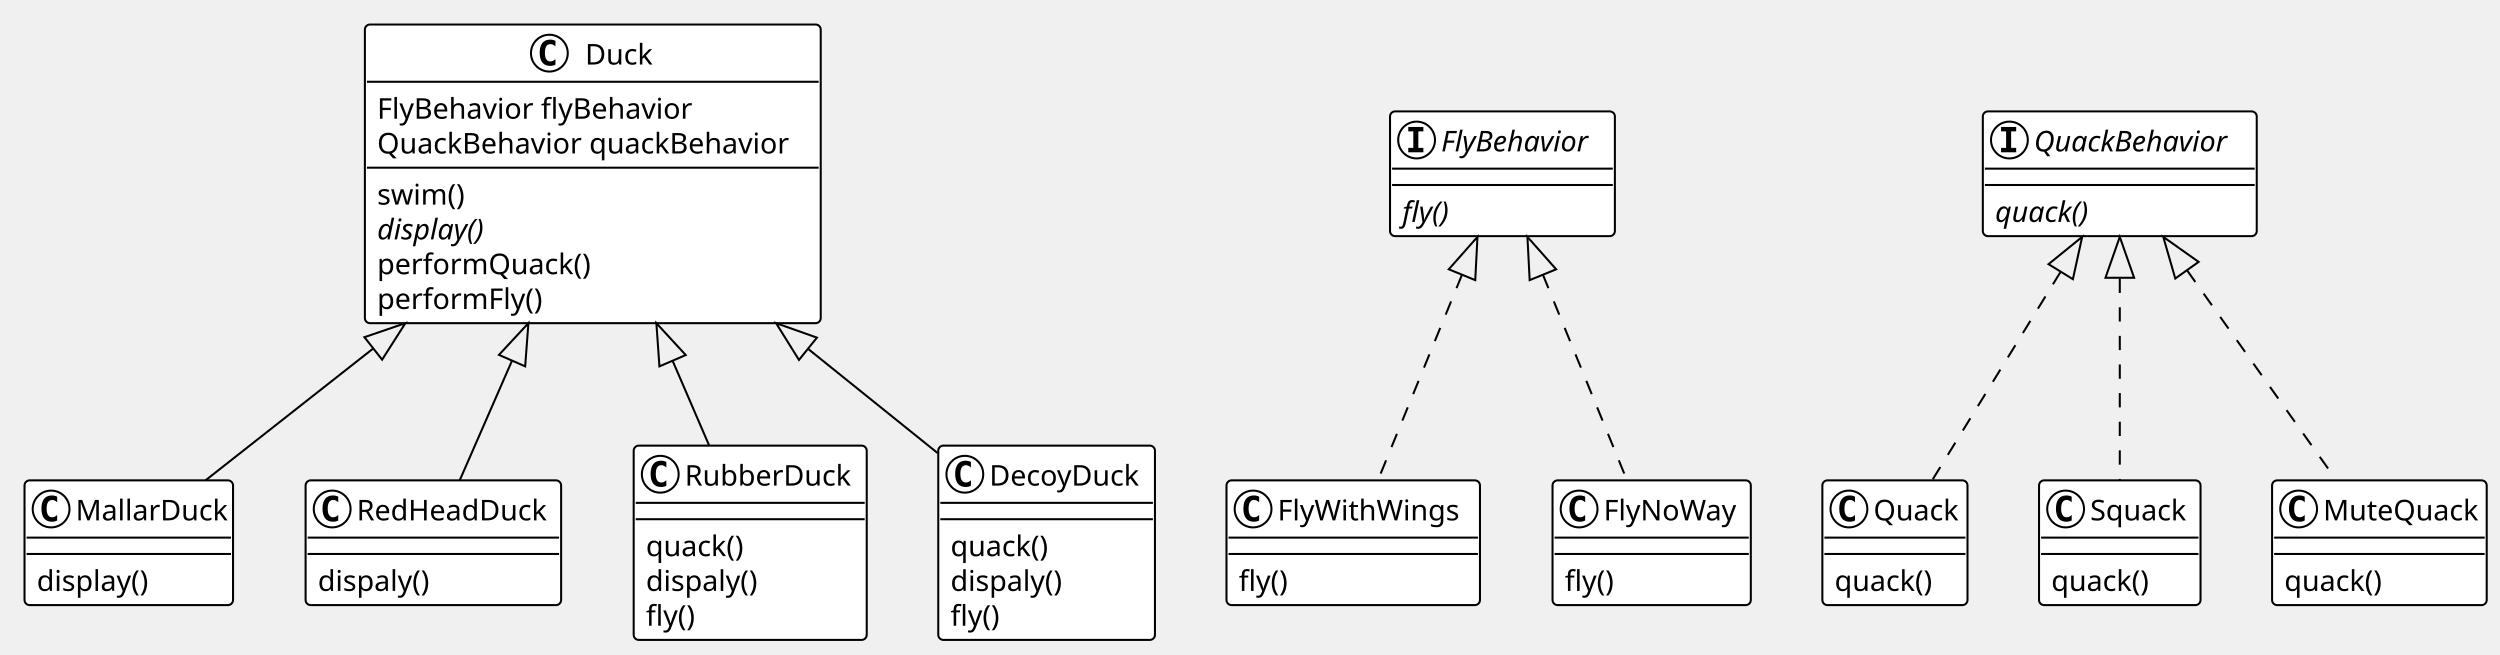
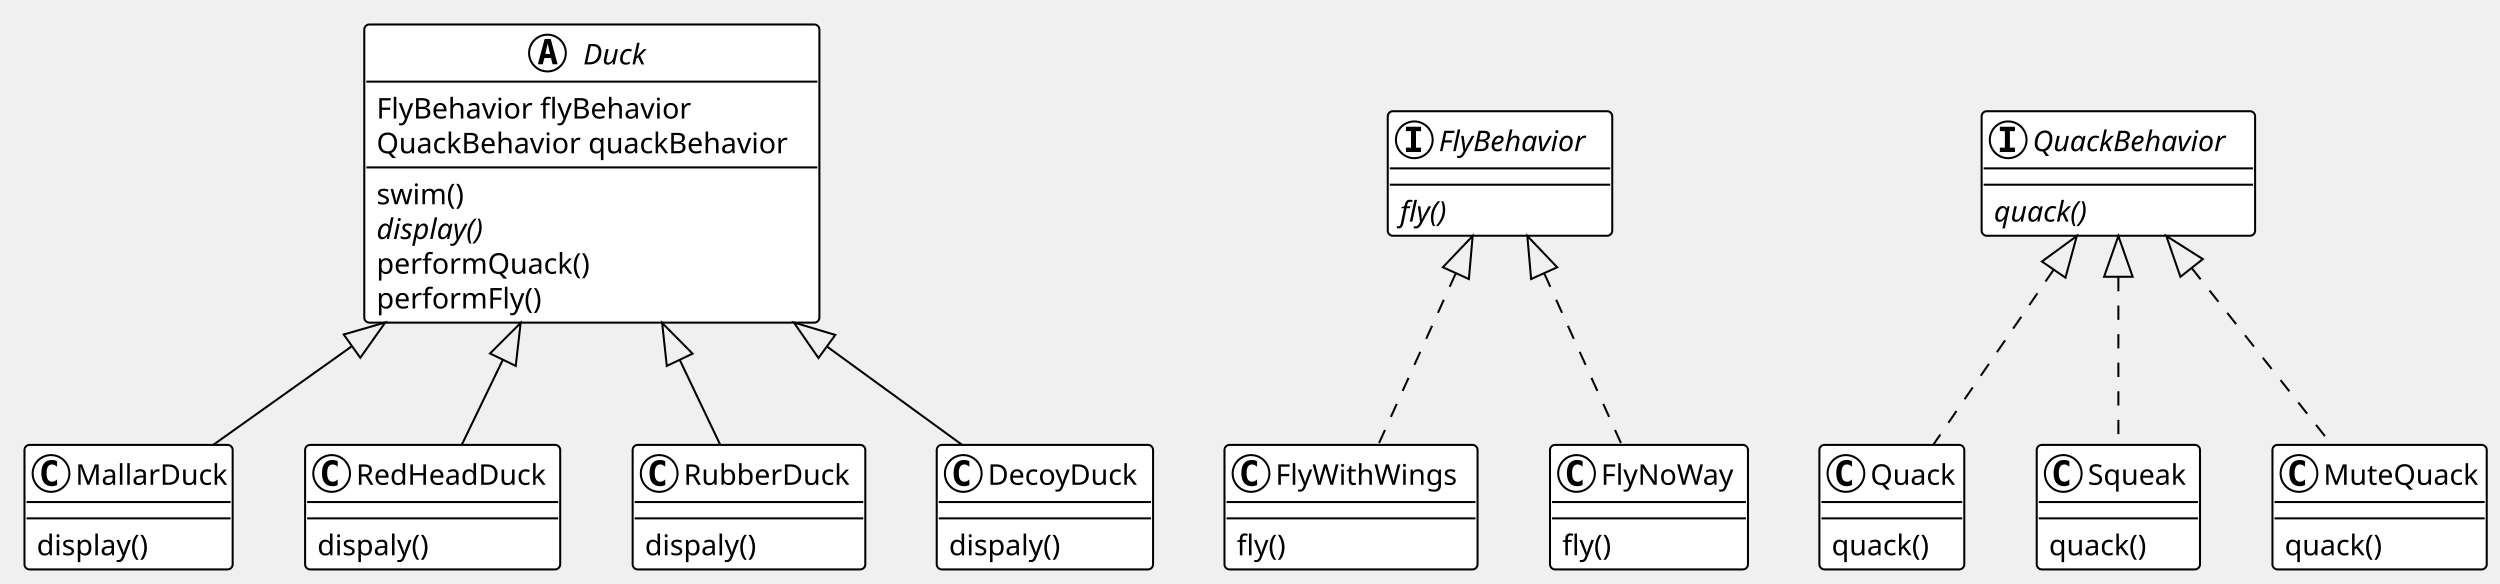
- <svg xmlns="http://www.w3.org/2000/svg" contentStyleType="text/css" height="320px" preserveAspectRatio="none" style="width:1223px;height:320px;background:#FFFFFF;" version="1.1" viewBox="0 0 1223 320" width="1223px" zoomAndPan="magnify">
+ <svg xmlns="http://www.w3.org/2000/svg" contentStyleType="text/css" height="286px" preserveAspectRatio="none" style="width:1225px;height:286px;background:#FFFFFF;" version="1.1" viewBox="0 0 1225 286" width="1225px" zoomAndPan="magnify">
  <defs />
  <g>
    <g id="elem_Duck">
      <rect codeLine="14" fill="#FFFFFF" height="146.088" id="Duck" rx="2.5" ry="2.5" style="stroke:#000000;stroke-width:1.0;" width="223" x="178.5" y="12" />
-       <ellipse cx="268.75" cy="26" fill="#FFFFFF" rx="9" ry="9" style="stroke:#000000;stroke-width:1.0;" />
-       <path d="M271.719,31.641 Q271.141,31.938 270.5,32.078 Q269.859,32.234 269.156,32.234 Q266.656,32.234 265.328,30.594 Q264.016,28.938 264.016,25.812 Q264.016,22.688 265.328,21.031 Q266.656,19.375 269.156,19.375 Q269.859,19.375 270.5,19.531 Q271.156,19.688 271.719,19.984 L271.719,22.703 Q271.094,22.125 270.5,21.859 Q269.906,21.578 269.281,21.578 Q267.938,21.578 267.25,22.656 Q266.562,23.719 266.562,25.812 Q266.562,27.906 267.25,28.984 Q267.938,30.047 269.281,30.047 Q269.906,30.047 270.5,29.781 Q271.094,29.5 271.719,28.922 L271.719,31.641 Z " fill="#000000" />
-       <text fill="#000000" font-family="Verdana" font-size="14" lengthAdjust="spacing" textLength="35" x="286.25" y="31.568">Duck</text>
+       <ellipse cx="268.25" cy="26" fill="#FFFFFF" rx="9" ry="9" style="stroke:#000000;stroke-width:1.0;" />
+       <path d="M268.359,21.344 L267.203,26.422 L269.531,26.422 L268.359,21.344 Z M266.875,19.109 L269.859,19.109 L273.219,31.5 L270.766,31.5 L270,28.438 L266.719,28.438 L265.969,31.5 L263.531,31.5 L266.875,19.109 Z " fill="#000000" />
+       <text fill="#000000" font-family="Verdana" font-size="14" font-style="italic" lengthAdjust="spacing" textLength="36" x="285.75" y="31.568">Duck</text>
      <line style="stroke:#000000;stroke-width:1.0;" x1="179.5" x2="400.5" y1="40" y2="40" />
      <text fill="#000000" font-family="Verdana" font-size="14" lengthAdjust="spacing" textLength="162" x="184.5" y="58.075">FlyBehavior flyBehavior</text>
      <text fill="#000000" font-family="Verdana" font-size="14" lengthAdjust="spacing" textLength="211" x="184.5" y="75.09">QuackBehavior quackBehavior</text>
      <line style="stroke:#000000;stroke-width:1.0;" x1="179.5" x2="400.5" y1="82.029" y2="82.029" />
      <text fill="#000000" font-family="Verdana" font-size="14" lengthAdjust="spacing" textLength="47" x="184.5" y="100.105">swim()</text>
      <text fill="#000000" font-family="Verdana" font-size="14" font-style="italic" lengthAdjust="spacing" textLength="61" x="184.5" y="117.119">display()</text>
      <text fill="#000000" font-family="Verdana" font-size="14" lengthAdjust="spacing" textLength="111" x="184.5" y="134.134">performQuack()</text>
      <text fill="#000000" font-family="Verdana" font-size="14" lengthAdjust="spacing" textLength="87" x="184.5" y="151.148">performFly()</text>
    </g>
    <g id="elem_MallarDuck">
-       <rect codeLine="24" fill="#FFFFFF" height="61.015" id="MallarDuck" rx="2.5" ry="2.5" style="stroke:#000000;stroke-width:1.0;" width="102" x="12" y="235" />
-       <ellipse cx="25" cy="249" fill="#FFFFFF" rx="9" ry="9" style="stroke:#000000;stroke-width:1.0;" />
-       <path d="M27.969,254.641 Q27.391,254.938 26.75,255.078 Q26.109,255.234 25.406,255.234 Q22.906,255.234 21.578,253.594 Q20.266,251.938 20.266,248.812 Q20.266,245.688 21.578,244.031 Q22.906,242.375 25.406,242.375 Q26.109,242.375 26.75,242.531 Q27.406,242.688 27.969,242.984 L27.969,245.703 Q27.344,245.125 26.75,244.859 Q26.156,244.578 25.531,244.578 Q24.188,244.578 23.5,245.656 Q22.812,246.719 22.812,248.812 Q22.812,250.906 23.5,251.984 Q24.188,253.047 25.531,253.047 Q26.156,253.047 26.75,252.781 Q27.344,252.5 27.969,251.922 L27.969,254.641 Z " fill="#000000" />
-       <text fill="#000000" font-family="Verdana" font-size="14" lengthAdjust="spacing" textLength="74" x="37" y="254.568">MallarDuck</text>
-       <line style="stroke:#000000;stroke-width:1.0;" x1="13" x2="113" y1="263" y2="263" />
-       <line style="stroke:#000000;stroke-width:1.0;" x1="13" x2="113" y1="271" y2="271" />
-       <text fill="#000000" font-family="Verdana" font-size="14" lengthAdjust="spacing" textLength="60" x="18" y="289.075">display()</text>
+       <rect codeLine="24" fill="#FFFFFF" height="61.015" id="MallarDuck" rx="2.5" ry="2.5" style="stroke:#000000;stroke-width:1.0;" width="102" x="12" y="218" />
+       <ellipse cx="25" cy="232" fill="#FFFFFF" rx="9" ry="9" style="stroke:#000000;stroke-width:1.0;" />
+       <path d="M27.969,237.641 Q27.391,237.938 26.75,238.078 Q26.109,238.234 25.406,238.234 Q22.906,238.234 21.578,236.594 Q20.266,234.938 20.266,231.812 Q20.266,228.688 21.578,227.031 Q22.906,225.375 25.406,225.375 Q26.109,225.375 26.75,225.531 Q27.406,225.688 27.969,225.984 L27.969,228.703 Q27.344,228.125 26.75,227.859 Q26.156,227.578 25.531,227.578 Q24.188,227.578 23.5,228.656 Q22.812,229.719 22.812,231.812 Q22.812,233.906 23.5,234.984 Q24.188,236.047 25.531,236.047 Q26.156,236.047 26.75,235.781 Q27.344,235.5 27.969,234.922 L27.969,237.641 Z " fill="#000000" />
+       <text fill="#000000" font-family="Verdana" font-size="14" lengthAdjust="spacing" textLength="74" x="37" y="237.568">MallarDuck</text>
+       <line style="stroke:#000000;stroke-width:1.0;" x1="13" x2="113" y1="246" y2="246" />
+       <line style="stroke:#000000;stroke-width:1.0;" x1="13" x2="113" y1="254" y2="254" />
+       <text fill="#000000" font-family="Verdana" font-size="14" lengthAdjust="spacing" textLength="60" x="18" y="272.075">display()</text>
    </g>
    <g id="elem_RedHeadDuck">
-       <rect codeLine="28" fill="#FFFFFF" height="61.015" id="RedHeadDuck" rx="2.5" ry="2.5" style="stroke:#000000;stroke-width:1.0;" width="125" x="149.5" y="235" />
-       <ellipse cx="162.5" cy="249" fill="#FFFFFF" rx="9" ry="9" style="stroke:#000000;stroke-width:1.0;" />
-       <path d="M165.469,254.641 Q164.891,254.938 164.25,255.078 Q163.609,255.234 162.906,255.234 Q160.406,255.234 159.078,253.594 Q157.766,251.938 157.766,248.812 Q157.766,245.688 159.078,244.031 Q160.406,242.375 162.906,242.375 Q163.609,242.375 164.25,242.531 Q164.906,242.688 165.469,242.984 L165.469,245.703 Q164.844,245.125 164.25,244.859 Q163.656,244.578 163.031,244.578 Q161.688,244.578 161,245.656 Q160.312,246.719 160.312,248.812 Q160.312,250.906 161,251.984 Q161.688,253.047 163.031,253.047 Q163.656,253.047 164.25,252.781 Q164.844,252.5 165.469,251.922 L165.469,254.641 Z " fill="#000000" />
-       <text fill="#000000" font-family="Verdana" font-size="14" lengthAdjust="spacing" textLength="97" x="174.5" y="254.568">RedHeadDuck</text>
-       <line style="stroke:#000000;stroke-width:1.0;" x1="150.5" x2="273.5" y1="263" y2="263" />
-       <line style="stroke:#000000;stroke-width:1.0;" x1="150.5" x2="273.5" y1="271" y2="271" />
-       <text fill="#000000" font-family="Verdana" font-size="14" lengthAdjust="spacing" textLength="60" x="155.5" y="289.075">dispaly()</text>
+       <rect codeLine="28" fill="#FFFFFF" height="61.015" id="RedHeadDuck" rx="2.5" ry="2.5" style="stroke:#000000;stroke-width:1.0;" width="125" x="149.5" y="218" />
+       <ellipse cx="162.5" cy="232" fill="#FFFFFF" rx="9" ry="9" style="stroke:#000000;stroke-width:1.0;" />
+       <path d="M165.469,237.641 Q164.891,237.938 164.25,238.078 Q163.609,238.234 162.906,238.234 Q160.406,238.234 159.078,236.594 Q157.766,234.938 157.766,231.812 Q157.766,228.688 159.078,227.031 Q160.406,225.375 162.906,225.375 Q163.609,225.375 164.25,225.531 Q164.906,225.688 165.469,225.984 L165.469,228.703 Q164.844,228.125 164.25,227.859 Q163.656,227.578 163.031,227.578 Q161.688,227.578 161,228.656 Q160.312,229.719 160.312,231.812 Q160.312,233.906 161,234.984 Q161.688,236.047 163.031,236.047 Q163.656,236.047 164.25,235.781 Q164.844,235.5 165.469,234.922 L165.469,237.641 Z " fill="#000000" />
+       <text fill="#000000" font-family="Verdana" font-size="14" lengthAdjust="spacing" textLength="97" x="174.5" y="237.568">RedHeadDuck</text>
+       <line style="stroke:#000000;stroke-width:1.0;" x1="150.5" x2="273.5" y1="246" y2="246" />
+       <line style="stroke:#000000;stroke-width:1.0;" x1="150.5" x2="273.5" y1="254" y2="254" />
+       <text fill="#000000" font-family="Verdana" font-size="14" lengthAdjust="spacing" textLength="60" x="155.5" y="272.075">dispaly()</text>
    </g>
    <g id="elem_RubberDuck">
-       <rect codeLine="32" fill="#FFFFFF" height="95.044" id="RubberDuck" rx="2.5" ry="2.5" style="stroke:#000000;stroke-width:1.0;" width="114" x="310" y="218" />
+       <rect codeLine="32" fill="#FFFFFF" height="61.015" id="RubberDuck" rx="2.5" ry="2.5" style="stroke:#000000;stroke-width:1.0;" width="114" x="310" y="218" />
      <ellipse cx="323" cy="232" fill="#FFFFFF" rx="9" ry="9" style="stroke:#000000;stroke-width:1.0;" />
      <path d="M325.969,237.641 Q325.391,237.938 324.75,238.078 Q324.109,238.234 323.406,238.234 Q320.906,238.234 319.578,236.594 Q318.266,234.938 318.266,231.812 Q318.266,228.688 319.578,227.031 Q320.906,225.375 323.406,225.375 Q324.109,225.375 324.75,225.531 Q325.406,225.688 325.969,225.984 L325.969,228.703 Q325.344,228.125 324.75,227.859 Q324.156,227.578 323.531,227.578 Q322.188,227.578 321.5,228.656 Q320.812,229.719 320.812,231.812 Q320.812,233.906 321.5,234.984 Q322.188,236.047 323.531,236.047 Q324.156,236.047 324.75,235.781 Q325.344,235.5 325.969,234.922 L325.969,237.641 Z " fill="#000000" />
      <text fill="#000000" font-family="Verdana" font-size="14" lengthAdjust="spacing" textLength="86" x="335" y="237.568">RubberDuck</text>
      <line style="stroke:#000000;stroke-width:1.0;" x1="311" x2="423" y1="246" y2="246" />
      <line style="stroke:#000000;stroke-width:1.0;" x1="311" x2="423" y1="254" y2="254" />
-       <text fill="#000000" font-family="Verdana" font-size="14" lengthAdjust="spacing" textLength="53" x="316" y="272.075">quack()</text>
-       <text fill="#000000" font-family="Verdana" font-size="14" lengthAdjust="spacing" textLength="60" x="316" y="289.09">dispaly()</text>
-       <text fill="#000000" font-family="Verdana" font-size="14" lengthAdjust="spacing" textLength="28" x="316" y="306.104">fly()</text>
+       <text fill="#000000" font-family="Verdana" font-size="14" lengthAdjust="spacing" textLength="60" x="316" y="272.075">dispaly()</text>
    </g>
    <g id="elem_DecoyDuck">
-       <rect codeLine="38" fill="#FFFFFF" height="95.044" id="DecoyDuck" rx="2.5" ry="2.5" style="stroke:#000000;stroke-width:1.0;" width="106" x="459" y="218" />
+       <rect codeLine="36" fill="#FFFFFF" height="61.015" id="DecoyDuck" rx="2.5" ry="2.5" style="stroke:#000000;stroke-width:1.0;" width="106" x="459" y="218" />
      <ellipse cx="472" cy="232" fill="#FFFFFF" rx="9" ry="9" style="stroke:#000000;stroke-width:1.0;" />
      <path d="M474.969,237.641 Q474.391,237.938 473.75,238.078 Q473.109,238.234 472.406,238.234 Q469.906,238.234 468.578,236.594 Q467.266,234.938 467.266,231.812 Q467.266,228.688 468.578,227.031 Q469.906,225.375 472.406,225.375 Q473.109,225.375 473.75,225.531 Q474.406,225.688 474.969,225.984 L474.969,228.703 Q474.344,228.125 473.75,227.859 Q473.156,227.578 472.531,227.578 Q471.188,227.578 470.5,228.656 Q469.812,229.719 469.812,231.812 Q469.812,233.906 470.5,234.984 Q471.188,236.047 472.531,236.047 Q473.156,236.047 473.75,235.781 Q474.344,235.5 474.969,234.922 L474.969,237.641 Z " fill="#000000" />
      <text fill="#000000" font-family="Verdana" font-size="14" lengthAdjust="spacing" textLength="78" x="484" y="237.568">DecoyDuck</text>
      <line style="stroke:#000000;stroke-width:1.0;" x1="460" x2="564" y1="246" y2="246" />
      <line style="stroke:#000000;stroke-width:1.0;" x1="460" x2="564" y1="254" y2="254" />
-       <text fill="#000000" font-family="Verdana" font-size="14" lengthAdjust="spacing" textLength="53" x="465" y="272.075">quack()</text>
-       <text fill="#000000" font-family="Verdana" font-size="14" lengthAdjust="spacing" textLength="60" x="465" y="289.09">dispaly()</text>
-       <text fill="#000000" font-family="Verdana" font-size="14" lengthAdjust="spacing" textLength="28" x="465" y="306.104">fly()</text>
+       <text fill="#000000" font-family="Verdana" font-size="14" lengthAdjust="spacing" textLength="60" x="465" y="272.075">dispaly()</text>
    </g>
    <g id="elem_FlyBehavior">
-       <rect codeLine="44" fill="#FFFFFF" height="61.015" id="FlyBehavior" rx="2.5" ry="2.5" style="stroke:#000000;stroke-width:1.0;" width="110" x="680" y="54.5" />
+       <rect codeLine="40" fill="#FFFFFF" height="61.015" id="FlyBehavior" rx="2.5" ry="2.5" style="stroke:#000000;stroke-width:1.0;" width="110" x="680" y="54.5" />
      <ellipse cx="693" cy="68.5" fill="#FFFFFF" rx="9" ry="9" style="stroke:#000000;stroke-width:1.0;" />
      <path d="M688.922,64.266 L688.922,62.109 L696.312,62.109 L696.312,64.266 L693.844,64.266 L693.844,72.344 L696.312,72.344 L696.312,74.5 L688.922,74.5 L688.922,72.344 L691.391,72.344 L691.391,64.266 L688.922,64.266 Z " fill="#000000" />
      <text fill="#000000" font-family="Verdana" font-size="14" font-style="italic" lengthAdjust="spacing" textLength="82" x="705" y="74.068">FlyBehavior</text>
      <line style="stroke:#000000;stroke-width:1.0;" x1="681" x2="789" y1="82.5" y2="82.5" />
      <line style="stroke:#000000;stroke-width:1.0;" x1="681" x2="789" y1="90.5" y2="90.5" />
      <text fill="#000000" font-family="Verdana" font-size="14" font-style="italic" lengthAdjust="spacing" textLength="29" x="686" y="108.575">fly()</text>
    </g>
    <g id="elem_FlyWithWings">
-       <rect codeLine="48" fill="#FFFFFF" height="61.015" id="FlyWithWings" rx="2.5" ry="2.5" style="stroke:#000000;stroke-width:1.0;" width="124" x="600" y="235" />
-       <ellipse cx="613" cy="249" fill="#FFFFFF" rx="9" ry="9" style="stroke:#000000;stroke-width:1.0;" />
-       <path d="M615.969,254.641 Q615.391,254.938 614.75,255.078 Q614.109,255.234 613.406,255.234 Q610.906,255.234 609.578,253.594 Q608.266,251.938 608.266,248.812 Q608.266,245.688 609.578,244.031 Q610.906,242.375 613.406,242.375 Q614.109,242.375 614.75,242.531 Q615.406,242.688 615.969,242.984 L615.969,245.703 Q615.344,245.125 614.75,244.859 Q614.156,244.578 613.531,244.578 Q612.188,244.578 611.5,245.656 Q610.812,246.719 610.812,248.812 Q610.812,250.906 611.5,251.984 Q612.188,253.047 613.531,253.047 Q614.156,253.047 614.75,252.781 Q615.344,252.5 615.969,251.922 L615.969,254.641 Z " fill="#000000" />
-       <text fill="#000000" font-family="Verdana" font-size="14" lengthAdjust="spacing" textLength="96" x="625" y="254.568">FlyWithWings</text>
-       <line style="stroke:#000000;stroke-width:1.0;" x1="601" x2="723" y1="263" y2="263" />
-       <line style="stroke:#000000;stroke-width:1.0;" x1="601" x2="723" y1="271" y2="271" />
-       <text fill="#000000" font-family="Verdana" font-size="14" lengthAdjust="spacing" textLength="28" x="606" y="289.075">fly()</text>
+       <rect codeLine="44" fill="#FFFFFF" height="61.015" id="FlyWithWings" rx="2.5" ry="2.5" style="stroke:#000000;stroke-width:1.0;" width="124" x="600" y="218" />
+       <ellipse cx="613" cy="232" fill="#FFFFFF" rx="9" ry="9" style="stroke:#000000;stroke-width:1.0;" />
+       <path d="M615.969,237.641 Q615.391,237.938 614.75,238.078 Q614.109,238.234 613.406,238.234 Q610.906,238.234 609.578,236.594 Q608.266,234.938 608.266,231.812 Q608.266,228.688 609.578,227.031 Q610.906,225.375 613.406,225.375 Q614.109,225.375 614.75,225.531 Q615.406,225.688 615.969,225.984 L615.969,228.703 Q615.344,228.125 614.75,227.859 Q614.156,227.578 613.531,227.578 Q612.188,227.578 611.5,228.656 Q610.812,229.719 610.812,231.812 Q610.812,233.906 611.5,234.984 Q612.188,236.047 613.531,236.047 Q614.156,236.047 614.75,235.781 Q615.344,235.5 615.969,234.922 L615.969,237.641 Z " fill="#000000" />
+       <text fill="#000000" font-family="Verdana" font-size="14" lengthAdjust="spacing" textLength="96" x="625" y="237.568">FlyWithWings</text>
+       <line style="stroke:#000000;stroke-width:1.0;" x1="601" x2="723" y1="246" y2="246" />
+       <line style="stroke:#000000;stroke-width:1.0;" x1="601" x2="723" y1="254" y2="254" />
+       <text fill="#000000" font-family="Verdana" font-size="14" lengthAdjust="spacing" textLength="28" x="606" y="272.075">fly()</text>
    </g>
    <g id="elem_FlyNoWay">
-       <rect codeLine="52" fill="#FFFFFF" height="61.015" id="FlyNoWay" rx="2.5" ry="2.5" style="stroke:#000000;stroke-width:1.0;" width="97" x="759.5" y="235" />
-       <ellipse cx="772.5" cy="249" fill="#FFFFFF" rx="9" ry="9" style="stroke:#000000;stroke-width:1.0;" />
-       <path d="M775.469,254.641 Q774.891,254.938 774.25,255.078 Q773.609,255.234 772.906,255.234 Q770.406,255.234 769.078,253.594 Q767.766,251.938 767.766,248.812 Q767.766,245.688 769.078,244.031 Q770.406,242.375 772.906,242.375 Q773.609,242.375 774.25,242.531 Q774.906,242.688 775.469,242.984 L775.469,245.703 Q774.844,245.125 774.25,244.859 Q773.656,244.578 773.031,244.578 Q771.688,244.578 771,245.656 Q770.312,246.719 770.312,248.812 Q770.312,250.906 771,251.984 Q771.688,253.047 773.031,253.047 Q773.656,253.047 774.25,252.781 Q774.844,252.5 775.469,251.922 L775.469,254.641 Z " fill="#000000" />
-       <text fill="#000000" font-family="Verdana" font-size="14" lengthAdjust="spacing" textLength="69" x="784.5" y="254.568">FlyNoWay</text>
-       <line style="stroke:#000000;stroke-width:1.0;" x1="760.5" x2="855.5" y1="263" y2="263" />
-       <line style="stroke:#000000;stroke-width:1.0;" x1="760.5" x2="855.5" y1="271" y2="271" />
-       <text fill="#000000" font-family="Verdana" font-size="14" lengthAdjust="spacing" textLength="28" x="765.5" y="289.075">fly()</text>
+       <rect codeLine="48" fill="#FFFFFF" height="61.015" id="FlyNoWay" rx="2.5" ry="2.5" style="stroke:#000000;stroke-width:1.0;" width="97" x="759.5" y="218" />
+       <ellipse cx="772.5" cy="232" fill="#FFFFFF" rx="9" ry="9" style="stroke:#000000;stroke-width:1.0;" />
+       <path d="M775.469,237.641 Q774.891,237.938 774.25,238.078 Q773.609,238.234 772.906,238.234 Q770.406,238.234 769.078,236.594 Q767.766,234.938 767.766,231.812 Q767.766,228.688 769.078,227.031 Q770.406,225.375 772.906,225.375 Q773.609,225.375 774.25,225.531 Q774.906,225.688 775.469,225.984 L775.469,228.703 Q774.844,228.125 774.25,227.859 Q773.656,227.578 773.031,227.578 Q771.688,227.578 771,228.656 Q770.312,229.719 770.312,231.812 Q770.312,233.906 771,234.984 Q771.688,236.047 773.031,236.047 Q773.656,236.047 774.25,235.781 Q774.844,235.5 775.469,234.922 L775.469,237.641 Z " fill="#000000" />
+       <text fill="#000000" font-family="Verdana" font-size="14" lengthAdjust="spacing" textLength="69" x="784.5" y="237.568">FlyNoWay</text>
+       <line style="stroke:#000000;stroke-width:1.0;" x1="760.5" x2="855.5" y1="246" y2="246" />
+       <line style="stroke:#000000;stroke-width:1.0;" x1="760.5" x2="855.5" y1="254" y2="254" />
+       <text fill="#000000" font-family="Verdana" font-size="14" lengthAdjust="spacing" textLength="28" x="765.5" y="272.075">fly()</text>
    </g>
    <g id="elem_QuackBehavior">
-       <rect codeLine="56" fill="#FFFFFF" height="61.015" id="QuackBehavior" rx="2.5" ry="2.5" style="stroke:#000000;stroke-width:1.0;" width="134" x="970" y="54.5" />
-       <ellipse cx="983" cy="68.5" fill="#FFFFFF" rx="9" ry="9" style="stroke:#000000;stroke-width:1.0;" />
-       <path d="M978.922,64.266 L978.922,62.109 L986.312,62.109 L986.312,64.266 L983.844,64.266 L983.844,72.344 L986.312,72.344 L986.312,74.5 L978.922,74.5 L978.922,72.344 L981.391,72.344 L981.391,64.266 L978.922,64.266 Z " fill="#000000" />
-       <text fill="#000000" font-family="Verdana" font-size="14" font-style="italic" lengthAdjust="spacing" textLength="106" x="995" y="74.068">QuackBehavior</text>
-       <line style="stroke:#000000;stroke-width:1.0;" x1="971" x2="1103" y1="82.5" y2="82.5" />
-       <line style="stroke:#000000;stroke-width:1.0;" x1="971" x2="1103" y1="90.5" y2="90.5" />
-       <text fill="#000000" font-family="Verdana" font-size="14" font-style="italic" lengthAdjust="spacing" textLength="54" x="976" y="108.575">quack()</text>
+       <rect codeLine="52" fill="#FFFFFF" height="61.015" id="QuackBehavior" rx="2.5" ry="2.5" style="stroke:#000000;stroke-width:1.0;" width="134" x="971" y="54.5" />
+       <ellipse cx="984" cy="68.5" fill="#FFFFFF" rx="9" ry="9" style="stroke:#000000;stroke-width:1.0;" />
+       <path d="M979.922,64.266 L979.922,62.109 L987.312,62.109 L987.312,64.266 L984.844,64.266 L984.844,72.344 L987.312,72.344 L987.312,74.5 L979.922,74.5 L979.922,72.344 L982.391,72.344 L982.391,64.266 L979.922,64.266 Z " fill="#000000" />
+       <text fill="#000000" font-family="Verdana" font-size="14" font-style="italic" lengthAdjust="spacing" textLength="106" x="996" y="74.068">QuackBehavior</text>
+       <line style="stroke:#000000;stroke-width:1.0;" x1="972" x2="1104" y1="82.5" y2="82.5" />
+       <line style="stroke:#000000;stroke-width:1.0;" x1="972" x2="1104" y1="90.5" y2="90.5" />
+       <text fill="#000000" font-family="Verdana" font-size="14" font-style="italic" lengthAdjust="spacing" textLength="54" x="977" y="108.575">quack()</text>
    </g>
    <g id="elem_Quack">
-       <rect codeLine="60" fill="#FFFFFF" height="61.015" id="Quack" rx="2.5" ry="2.5" style="stroke:#000000;stroke-width:1.0;" width="71" x="891.5" y="235" />
-       <ellipse cx="904.5" cy="249" fill="#FFFFFF" rx="9" ry="9" style="stroke:#000000;stroke-width:1.0;" />
-       <path d="M907.469,254.641 Q906.891,254.938 906.25,255.078 Q905.609,255.234 904.906,255.234 Q902.406,255.234 901.078,253.594 Q899.766,251.938 899.766,248.812 Q899.766,245.688 901.078,244.031 Q902.406,242.375 904.906,242.375 Q905.609,242.375 906.25,242.531 Q906.906,242.688 907.469,242.984 L907.469,245.703 Q906.844,245.125 906.25,244.859 Q905.656,244.578 905.031,244.578 Q903.688,244.578 903,245.656 Q902.312,246.719 902.312,248.812 Q902.312,250.906 903,251.984 Q903.688,253.047 905.031,253.047 Q905.656,253.047 906.25,252.781 Q906.844,252.5 907.469,251.922 L907.469,254.641 Z " fill="#000000" />
-       <text fill="#000000" font-family="Verdana" font-size="14" lengthAdjust="spacing" textLength="43" x="916.5" y="254.568">Quack</text>
-       <line style="stroke:#000000;stroke-width:1.0;" x1="892.5" x2="961.5" y1="263" y2="263" />
-       <line style="stroke:#000000;stroke-width:1.0;" x1="892.5" x2="961.5" y1="271" y2="271" />
-       <text fill="#000000" font-family="Verdana" font-size="14" lengthAdjust="spacing" textLength="53" x="897.5" y="289.075">quack()</text>
+       <rect codeLine="56" fill="#FFFFFF" height="61.015" id="Quack" rx="2.5" ry="2.5" style="stroke:#000000;stroke-width:1.0;" width="71" x="891.5" y="218" />
+       <ellipse cx="904.5" cy="232" fill="#FFFFFF" rx="9" ry="9" style="stroke:#000000;stroke-width:1.0;" />
+       <path d="M907.469,237.641 Q906.891,237.938 906.25,238.078 Q905.609,238.234 904.906,238.234 Q902.406,238.234 901.078,236.594 Q899.766,234.938 899.766,231.812 Q899.766,228.688 901.078,227.031 Q902.406,225.375 904.906,225.375 Q905.609,225.375 906.25,225.531 Q906.906,225.688 907.469,225.984 L907.469,228.703 Q906.844,228.125 906.25,227.859 Q905.656,227.578 905.031,227.578 Q903.688,227.578 903,228.656 Q902.312,229.719 902.312,231.812 Q902.312,233.906 903,234.984 Q903.688,236.047 905.031,236.047 Q905.656,236.047 906.25,235.781 Q906.844,235.5 907.469,234.922 L907.469,237.641 Z " fill="#000000" />
+       <text fill="#000000" font-family="Verdana" font-size="14" lengthAdjust="spacing" textLength="43" x="916.5" y="237.568">Quack</text>
+       <line style="stroke:#000000;stroke-width:1.0;" x1="892.5" x2="961.5" y1="246" y2="246" />
+       <line style="stroke:#000000;stroke-width:1.0;" x1="892.5" x2="961.5" y1="254" y2="254" />
+       <text fill="#000000" font-family="Verdana" font-size="14" lengthAdjust="spacing" textLength="53" x="897.5" y="272.075">quack()</text>
    </g>
-     <g id="elem_Squack">
-       <rect codeLine="64" fill="#FFFFFF" height="61.015" id="Squack" rx="2.5" ry="2.5" style="stroke:#000000;stroke-width:1.0;" width="79" x="997.5" y="235" />
-       <ellipse cx="1010.5" cy="249" fill="#FFFFFF" rx="9" ry="9" style="stroke:#000000;stroke-width:1.0;" />
-       <path d="M1013.469,254.641 Q1012.891,254.938 1012.25,255.078 Q1011.609,255.234 1010.906,255.234 Q1008.406,255.234 1007.078,253.594 Q1005.766,251.938 1005.766,248.812 Q1005.766,245.688 1007.078,244.031 Q1008.406,242.375 1010.906,242.375 Q1011.609,242.375 1012.25,242.531 Q1012.906,242.688 1013.469,242.984 L1013.469,245.703 Q1012.844,245.125 1012.25,244.859 Q1011.656,244.578 1011.031,244.578 Q1009.688,244.578 1009,245.656 Q1008.312,246.719 1008.312,248.812 Q1008.312,250.906 1009,251.984 Q1009.688,253.047 1011.031,253.047 Q1011.656,253.047 1012.25,252.781 Q1012.844,252.5 1013.469,251.922 L1013.469,254.641 Z " fill="#000000" />
-       <text fill="#000000" font-family="Verdana" font-size="14" lengthAdjust="spacing" textLength="51" x="1022.5" y="254.568">Squack</text>
-       <line style="stroke:#000000;stroke-width:1.0;" x1="998.5" x2="1075.5" y1="263" y2="263" />
-       <line style="stroke:#000000;stroke-width:1.0;" x1="998.5" x2="1075.5" y1="271" y2="271" />
-       <text fill="#000000" font-family="Verdana" font-size="14" lengthAdjust="spacing" textLength="53" x="1003.5" y="289.075">quack()</text>
+     <g id="elem_Squeak">
+       <rect codeLine="60" fill="#FFFFFF" height="61.015" id="Squeak" rx="2.5" ry="2.5" style="stroke:#000000;stroke-width:1.0;" width="80" x="998" y="218" />
+       <ellipse cx="1011" cy="232" fill="#FFFFFF" rx="9" ry="9" style="stroke:#000000;stroke-width:1.0;" />
+       <path d="M1013.969,237.641 Q1013.391,237.938 1012.75,238.078 Q1012.109,238.234 1011.406,238.234 Q1008.906,238.234 1007.578,236.594 Q1006.266,234.938 1006.266,231.812 Q1006.266,228.688 1007.578,227.031 Q1008.906,225.375 1011.406,225.375 Q1012.109,225.375 1012.75,225.531 Q1013.406,225.688 1013.969,225.984 L1013.969,228.703 Q1013.344,228.125 1012.75,227.859 Q1012.156,227.578 1011.531,227.578 Q1010.188,227.578 1009.5,228.656 Q1008.812,229.719 1008.812,231.812 Q1008.812,233.906 1009.5,234.984 Q1010.188,236.047 1011.531,236.047 Q1012.156,236.047 1012.75,235.781 Q1013.344,235.5 1013.969,234.922 L1013.969,237.641 Z " fill="#000000" />
+       <text fill="#000000" font-family="Verdana" font-size="14" lengthAdjust="spacing" textLength="52" x="1023" y="237.568">Squeak</text>
+       <line style="stroke:#000000;stroke-width:1.0;" x1="999" x2="1077" y1="246" y2="246" />
+       <line style="stroke:#000000;stroke-width:1.0;" x1="999" x2="1077" y1="254" y2="254" />
+       <text fill="#000000" font-family="Verdana" font-size="14" lengthAdjust="spacing" textLength="53" x="1004" y="272.075">quack()</text>
    </g>
    <g id="elem_MuteQuack">
-       <rect codeLine="68" fill="#FFFFFF" height="61.015" id="MuteQuack" rx="2.5" ry="2.5" style="stroke:#000000;stroke-width:1.0;" width="105" x="1111.5" y="235" />
-       <ellipse cx="1124.5" cy="249" fill="#FFFFFF" rx="9" ry="9" style="stroke:#000000;stroke-width:1.0;" />
-       <path d="M1127.469,254.641 Q1126.891,254.938 1126.25,255.078 Q1125.609,255.234 1124.906,255.234 Q1122.406,255.234 1121.078,253.594 Q1119.766,251.938 1119.766,248.812 Q1119.766,245.688 1121.078,244.031 Q1122.406,242.375 1124.906,242.375 Q1125.609,242.375 1126.25,242.531 Q1126.906,242.688 1127.469,242.984 L1127.469,245.703 Q1126.844,245.125 1126.25,244.859 Q1125.656,244.578 1125.031,244.578 Q1123.688,244.578 1123,245.656 Q1122.312,246.719 1122.312,248.812 Q1122.312,250.906 1123,251.984 Q1123.688,253.047 1125.031,253.047 Q1125.656,253.047 1126.25,252.781 Q1126.844,252.5 1127.469,251.922 L1127.469,254.641 Z " fill="#000000" />
-       <text fill="#000000" font-family="Verdana" font-size="14" lengthAdjust="spacing" textLength="77" x="1136.5" y="254.568">MuteQuack</text>
-       <line style="stroke:#000000;stroke-width:1.0;" x1="1112.5" x2="1215.5" y1="263" y2="263" />
-       <line style="stroke:#000000;stroke-width:1.0;" x1="1112.5" x2="1215.5" y1="271" y2="271" />
-       <text fill="#000000" font-family="Verdana" font-size="14" lengthAdjust="spacing" textLength="53" x="1117.5" y="289.075">quack()</text>
+       <rect codeLine="64" fill="#FFFFFF" height="61.015" id="MuteQuack" rx="2.5" ry="2.5" style="stroke:#000000;stroke-width:1.0;" width="105" x="1113.5" y="218" />
+       <ellipse cx="1126.5" cy="232" fill="#FFFFFF" rx="9" ry="9" style="stroke:#000000;stroke-width:1.0;" />
+       <path d="M1129.469,237.641 Q1128.891,237.938 1128.25,238.078 Q1127.609,238.234 1126.906,238.234 Q1124.406,238.234 1123.078,236.594 Q1121.766,234.938 1121.766,231.812 Q1121.766,228.688 1123.078,227.031 Q1124.406,225.375 1126.906,225.375 Q1127.609,225.375 1128.25,225.531 Q1128.906,225.688 1129.469,225.984 L1129.469,228.703 Q1128.844,228.125 1128.25,227.859 Q1127.656,227.578 1127.031,227.578 Q1125.688,227.578 1125,228.656 Q1124.312,229.719 1124.312,231.812 Q1124.312,233.906 1125,234.984 Q1125.688,236.047 1127.031,236.047 Q1127.656,236.047 1128.25,235.781 Q1128.844,235.5 1129.469,234.922 L1129.469,237.641 Z " fill="#000000" />
+       <text fill="#000000" font-family="Verdana" font-size="14" lengthAdjust="spacing" textLength="77" x="1138.5" y="237.568">MuteQuack</text>
+       <line style="stroke:#000000;stroke-width:1.0;" x1="1114.5" x2="1217.5" y1="246" y2="246" />
+       <line style="stroke:#000000;stroke-width:1.0;" x1="1114.5" x2="1217.5" y1="254" y2="254" />
+       <text fill="#000000" font-family="Verdana" font-size="14" lengthAdjust="spacing" textLength="53" x="1119.5" y="272.075">quack()</text>
    </g>
    <g id="link_Duck_MallarDuck">
-       <path codeLine="2" d="M182.55,170.5 C153.1,193.65 123.1,217.24 100.53,234.99 " fill="none" id="Duck-backto-MallarDuck" style="stroke:#000000;stroke-width:1.0;" />
-       <polygon fill="none" points="178.28,164.95,198.32,158.09,186.93,175.95,178.28,164.95" style="stroke:#000000;stroke-width:1.0;" />
+       <path codeLine="2" d="M172.37,169.69 C148.03,187 123.95,204.14 104.6,217.9 " fill="none" id="Duck-backto-MallarDuck" style="stroke:#000000;stroke-width:1.0;" />
+       <polygon fill="none" points="168.43,163.9,188.78,158.01,176.54,175.31,168.43,163.9" style="stroke:#000000;stroke-width:1.0;" />
    </g>
    <g id="link_Duck_RedHeadDuck">
-       <path codeLine="3" d="M250.42,176.58 C241.17,197.74 231.97,218.79 224.89,234.99 " fill="none" id="Duck-backto-RedHeadDuck" style="stroke:#000000;stroke-width:1.0;" />
-       <polygon fill="none" points="244.08,173.61,258.5,158.09,256.91,179.22,244.08,173.61" style="stroke:#000000;stroke-width:1.0;" />
+       <path codeLine="3" d="M246.29,176.51 C239.09,191.41 232.11,205.87 226.34,217.8 " fill="none" id="Duck-backto-RedHeadDuck" style="stroke:#000000;stroke-width:1.0;" />
+       <polygon fill="none" points="240.11,173.21,255.11,158.25,252.71,179.3,240.11,173.21" style="stroke:#000000;stroke-width:1.0;" />
    </g>
    <g id="link_Duck_RubberDuck">
-       <path codeLine="4" d="M329.13,176.7 C335.26,190.93 341.38,205.11 346.85,217.79 " fill="none" id="Duck-backto-RubberDuck" style="stroke:#000000;stroke-width:1.0;" />
-       <polygon fill="none" points="322.59,179.23,321.1,158.09,335.45,173.68,322.59,179.23" style="stroke:#000000;stroke-width:1.0;" />
+       <path codeLine="4" d="M333.15,176.51 C340.26,191.41 347.15,205.87 352.84,217.8 " fill="none" id="Duck-backto-RubberDuck" style="stroke:#000000;stroke-width:1.0;" />
+       <polygon fill="none" points="326.73,179.31,324.45,158.25,339.37,173.29,326.73,179.31" style="stroke:#000000;stroke-width:1.0;" />
    </g>
    <g id="link_Duck_DecoyDuck">
-       <path codeLine="5" d="M395.53,170.85 C417.46,188.49 439.68,206.35 458.75,221.69 " fill="none" id="Duck-backto-DecoyDuck" style="stroke:#000000;stroke-width:1.0;" />
-       <polygon fill="none" points="390.86,176.08,379.66,158.09,399.63,165.17,390.86,176.08" style="stroke:#000000;stroke-width:1.0;" />
+       <path codeLine="5" d="M405.38,169.93 C429.06,187.17 452.49,204.21 471.32,217.9 " fill="none" id="Duck-backto-DecoyDuck" style="stroke:#000000;stroke-width:1.0;" />
+       <polygon fill="none" points="401.04,175.44,388.99,158.01,409.28,164.12,401.04,175.44" style="stroke:#000000;stroke-width:1.0;" />
    </g>
    <g id="link_FlyBehavior_FlyWithWings">
-       <path codeLine="7" d="M715.17,134.48 C702.07,166.53 685.3,207.52 674.14,234.82 " fill="none" id="FlyBehavior-backto-FlyWithWings" style="stroke:#000000;stroke-width:1.0;stroke-dasharray:7.0,7.0;" />
-       <polygon fill="none" points="708.73,131.74,722.78,115.88,721.69,137.04,708.73,131.74" style="stroke:#000000;stroke-width:1.0;" />
+       <path codeLine="7" d="M713.24,134.14 C700.96,161.3 686,194.39 675.43,217.79 " fill="none" id="FlyBehavior-backto-FlyWithWings" style="stroke:#000000;stroke-width:1.0;stroke-dasharray:7.0,7.0;" />
+       <polygon fill="none" points="706.99,130.96,721.61,115.62,719.75,136.73,706.99,130.96" style="stroke:#000000;stroke-width:1.0;" />
    </g>
    <g id="link_FlyBehavior_FlyNoWay">
-       <path codeLine="8" d="M754.83,134.48 C767.93,166.53 784.7,207.52 795.86,234.82 " fill="none" id="FlyBehavior-backto-FlyNoWay" style="stroke:#000000;stroke-width:1.0;stroke-dasharray:7.0,7.0;" />
-       <polygon fill="none" points="748.31,137.04,747.22,115.88,761.27,131.74,748.31,137.04" style="stroke:#000000;stroke-width:1.0;" />
+       <path codeLine="8" d="M756.76,134.14 C769.04,161.3 784,194.39 794.57,217.79 " fill="none" id="FlyBehavior-backto-FlyNoWay" style="stroke:#000000;stroke-width:1.0;stroke-dasharray:7.0,7.0;" />
+       <polygon fill="none" points="750.25,136.73,748.39,115.62,763.01,130.96,750.25,136.73" style="stroke:#000000;stroke-width:1.0;" />
    </g>
    <g id="link_QuackBehavior_Quack">
-       <path codeLine="10" d="M1007.96,133.12 C988.09,165.37 962.35,207.13 945.29,234.82 " fill="none" id="QuackBehavior-backto-Quack" style="stroke:#000000;stroke-width:1.0;stroke-dasharray:7.0,7.0;" />
-       <polygon fill="none" points="1002.14,129.23,1018.59,115.88,1014.06,136.58,1002.14,129.23" style="stroke:#000000;stroke-width:1.0;" />
+       <path codeLine="10" d="M1006.27,132.17 C987.35,159.69 963.89,193.83 947.42,217.79 " fill="none" id="QuackBehavior-backto-Quack" style="stroke:#000000;stroke-width:1.0;stroke-dasharray:7.0,7.0;" />
+       <polygon fill="none" points="1000.54,128.14,1017.64,115.62,1012.08,136.07,1000.54,128.14" style="stroke:#000000;stroke-width:1.0;" />
    </g>
-     <g id="link_QuackBehavior_Squack">
-       <path codeLine="11" d="M1037,136.3 C1037,168.07 1037,208.04 1037,234.82 " fill="none" id="QuackBehavior-backto-Squack" style="stroke:#000000;stroke-width:1.0;stroke-dasharray:7.0,7.0;" />
-       <polygon fill="none" points="1030,135.88,1037,115.88,1044,135.88,1030,135.88" style="stroke:#000000;stroke-width:1.0;" />
+     <g id="link_QuackBehavior_Squeak">
+       <path codeLine="11" d="M1038,135.72 C1038,162.59 1038,194.85 1038,217.79 " fill="none" id="QuackBehavior-backto-Squeak" style="stroke:#000000;stroke-width:1.0;stroke-dasharray:7.0,7.0;" />
+       <polygon fill="none" points="1031,135.62,1038,115.62,1045,135.62,1031,135.62" style="stroke:#000000;stroke-width:1.0;" />
    </g>
    <g id="link_QuackBehavior_MuteQuack">
-       <path codeLine="12" d="M1069.89,132.22 C1092.92,164.59 1123,206.88 1142.89,234.82 " fill="none" id="QuackBehavior-backto-MuteQuack" style="stroke:#000000;stroke-width:1.0;stroke-dasharray:7.0,7.0;" />
-       <polygon fill="none" points="1064.15,136.23,1058.26,115.88,1075.56,128.12,1064.15,136.23" style="stroke:#000000;stroke-width:1.0;" />
+       <path codeLine="12" d="M1073.97,131.39 C1095.89,159.04 1123.28,193.6 1142.46,217.79 " fill="none" id="QuackBehavior-backto-MuteQuack" style="stroke:#000000;stroke-width:1.0;stroke-dasharray:7.0,7.0;" />
+       <polygon fill="none" points="1068.41,135.64,1061.48,115.62,1079.39,126.95,1068.41,135.64" style="stroke:#000000;stroke-width:1.0;" />
    </g>
  </g>
</svg>
